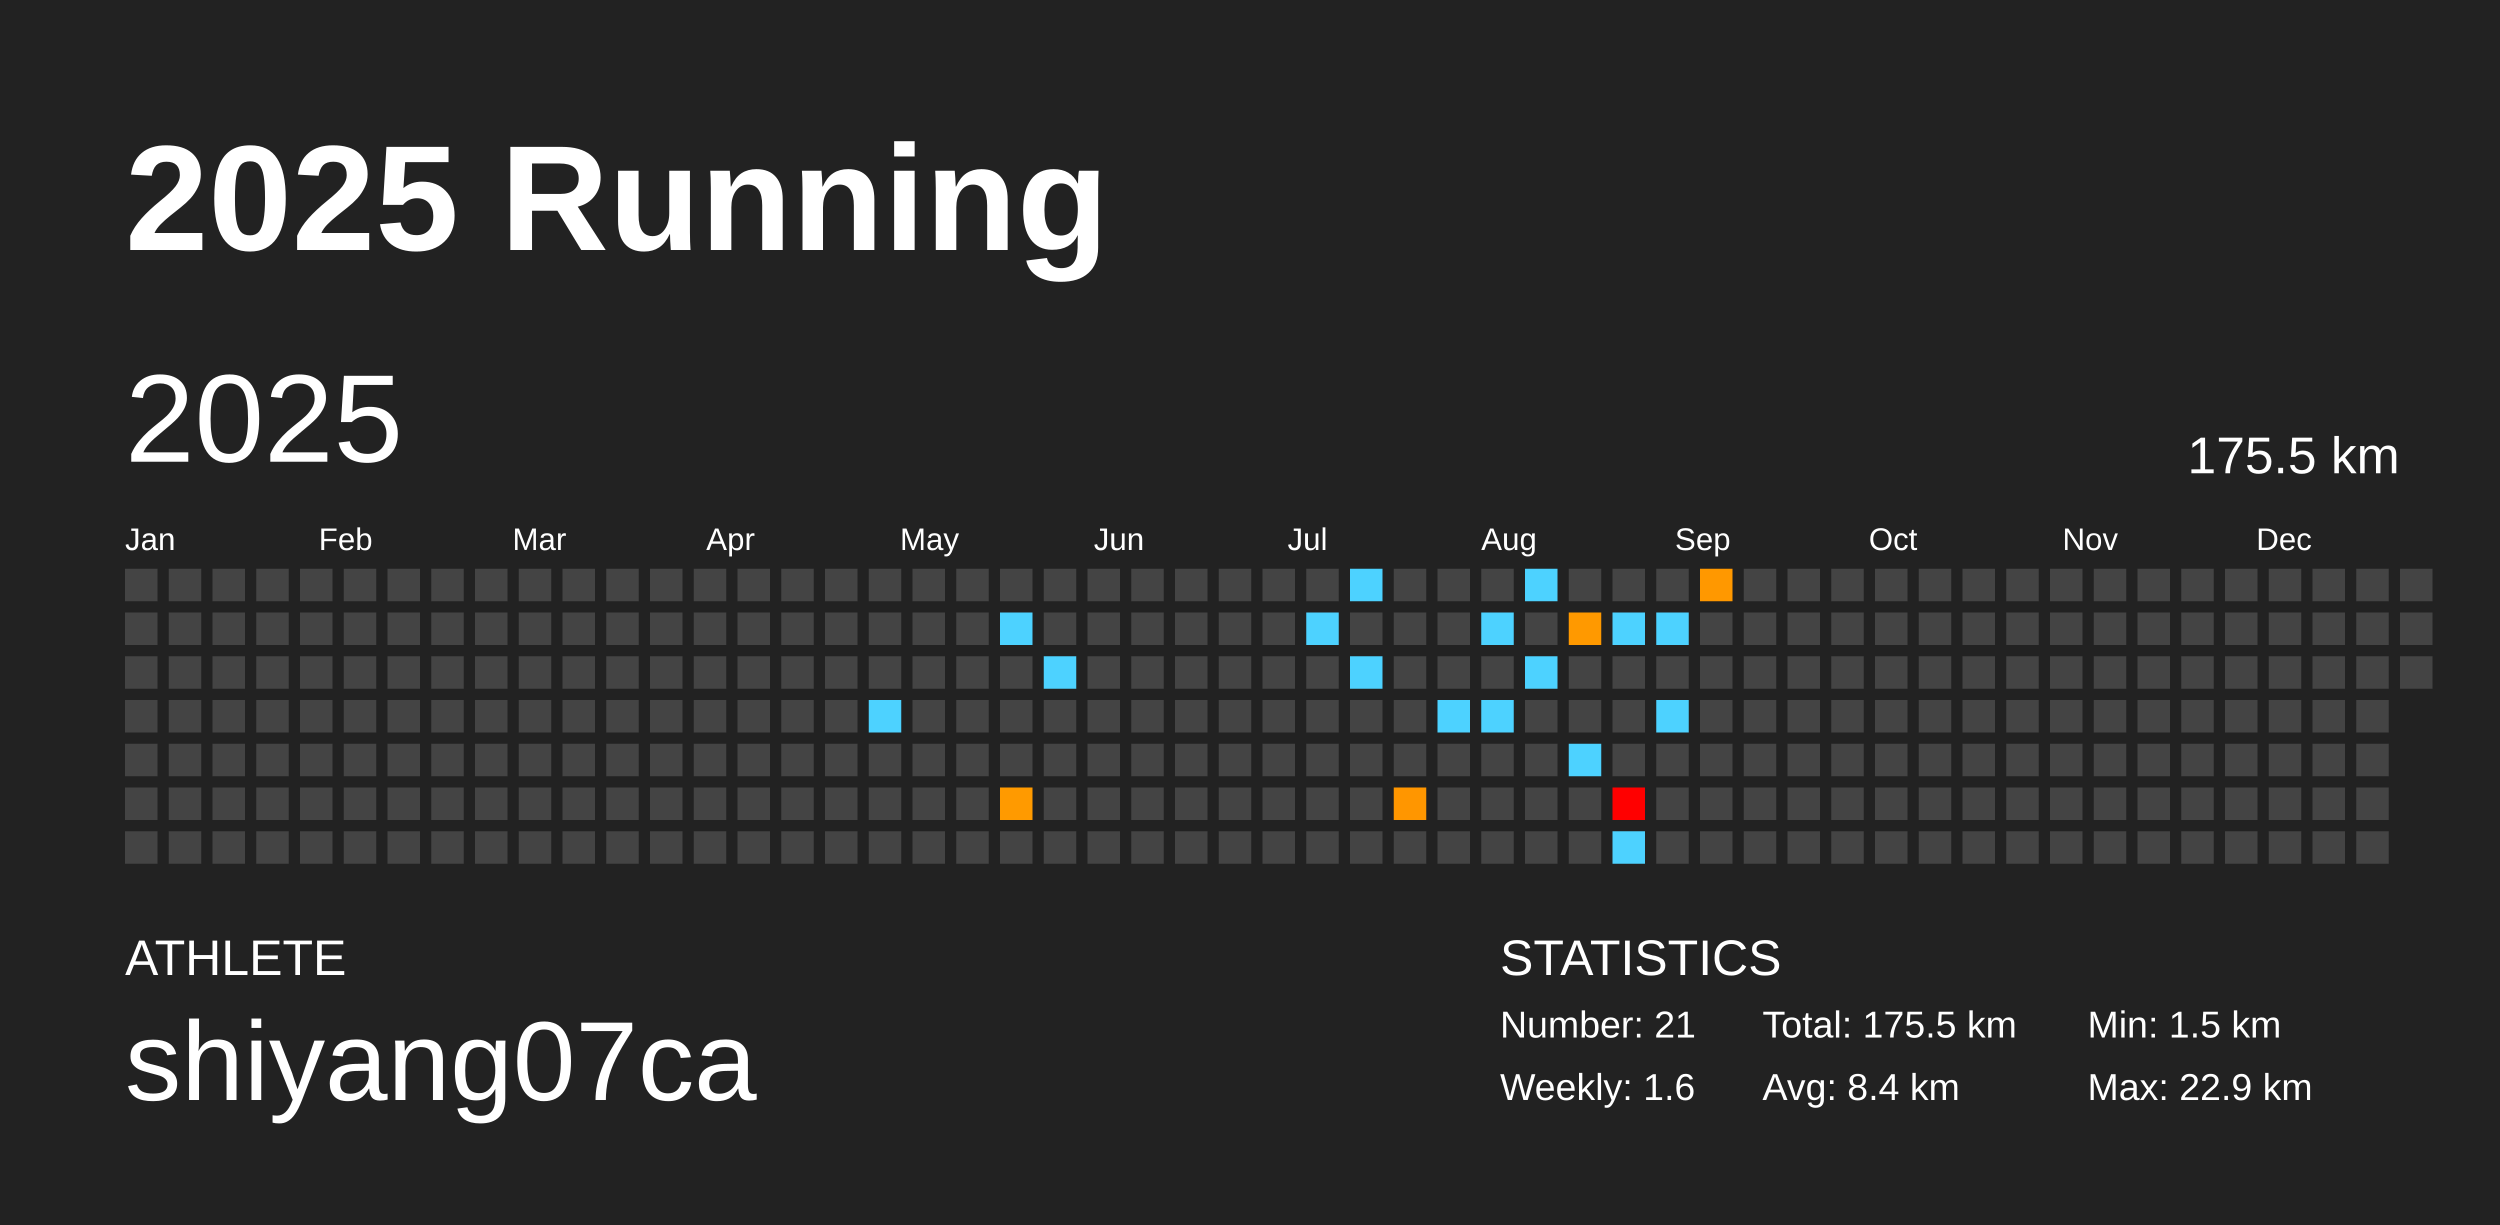
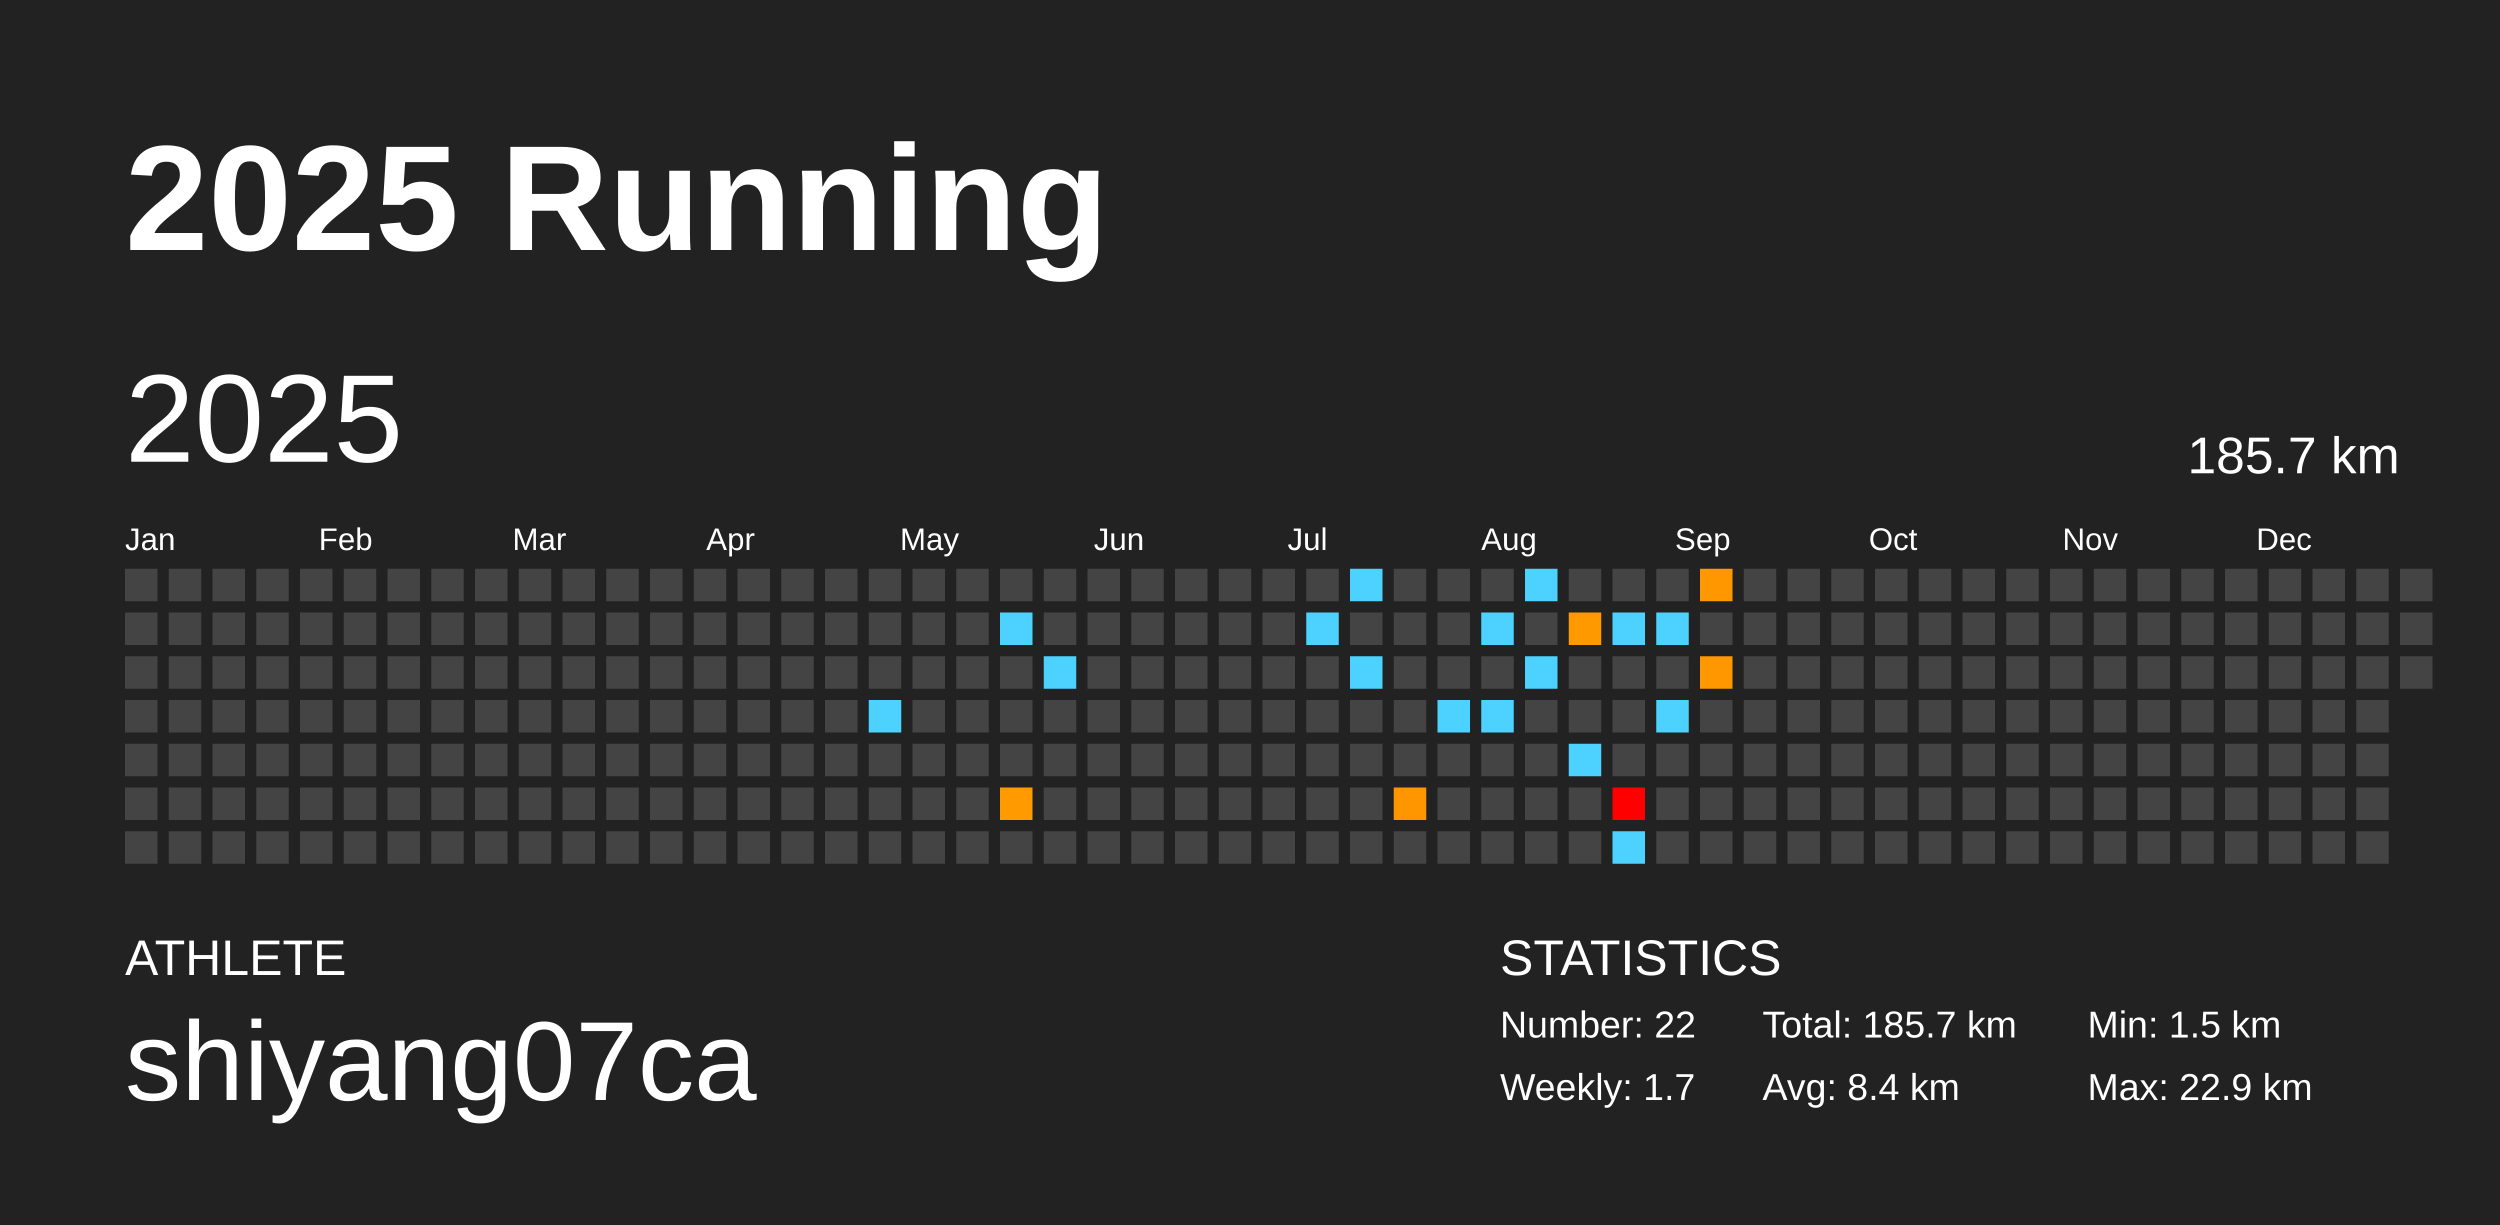
<svg xmlns="http://www.w3.org/2000/svg" baseProfile="full" height="98mm" version="1.1" viewBox="0,0,200,98" width="200mm">
  <defs />
  <rect fill="#222222" height="98" width="200" x="0" y="0" />
  <text fill="#FFFFFF" style="font-size:12px; font-family:Arial; font-weight:bold;" x="10" y="20">2025 Running</text>
  <text fill="#FFFFFF" style="font-size:4px; font-family:Arial" x="10" y="78">ATHLETE</text>
  <text fill="#FFFFFF" style="font-size:9px; font-family:Arial" x="10" y="88">shiyang07ca</text>
  <text fill="#FFFFFF" style="font-size:4px; font-family:Arial" x="120" y="78">STATISTICS</text>
-   <text fill="#FFFFFF" style="font-size:3px; font-family:Arial" x="120" y="83">Number: 21</text>
-   <text fill="#FFFFFF" style="font-size:3px; font-family:Arial" x="120" y="88">Weekly: 1.6</text>
-   <text fill="#FFFFFF" style="font-size:3px; font-family:Arial" x="141" y="83">Total: 175.5 km</text>
+   <text fill="#FFFFFF" style="font-size:3px; font-family:Arial" x="120" y="83">Number: 22</text>
+   <text fill="#FFFFFF" style="font-size:3px; font-family:Arial" x="120" y="88">Weekly: 1.7</text>
+   <text fill="#FFFFFF" style="font-size:3px; font-family:Arial" x="141" y="83">Total: 185.7 km</text>
  <text fill="#FFFFFF" style="font-size:3px; font-family:Arial" x="141" y="88">Avg: 8.4 km</text>
  <text fill="#FFFFFF" style="font-size:3px; font-family:Arial" x="167" y="83">Min: 1.5 km</text>
  <text fill="#FFFFFF" style="font-size:3px; font-family:Arial" x="167" y="88">Max: 22.9 km</text>
  <text dominant-baseline="hanging" fill="#FFFFFF" style="font-size:10.0px; font-family:Arial;" x="10" y="30">2025</text>
-   <text dominant-baseline="hanging" fill="#FFFFFF" style="font-size:4.125px; font-family:Arial;" x="175" y="35">175.5 km</text>
+   <text dominant-baseline="hanging" fill="#FFFFFF" style="font-size:4.125px; font-family:Arial;" x="175" y="35">185.7 km</text>
  <text fill="#FFFFFF" style="font-size:2.5px; font-family:Arial" x="10.0" y="44">Jan</text>
  <text fill="#FFFFFF" style="font-size:2.5px; font-family:Arial" x="25.5" y="44">Feb</text>
  <text fill="#FFFFFF" style="font-size:2.5px; font-family:Arial" x="41.0" y="44">Mar</text>
  <text fill="#FFFFFF" style="font-size:2.5px; font-family:Arial" x="56.5" y="44">Apr</text>
  <text fill="#FFFFFF" style="font-size:2.5px; font-family:Arial" x="72.0" y="44">May</text>
  <text fill="#FFFFFF" style="font-size:2.5px; font-family:Arial" x="87.5" y="44">Jun</text>
  <text fill="#FFFFFF" style="font-size:2.5px; font-family:Arial" x="103.0" y="44">Jul</text>
  <text fill="#FFFFFF" style="font-size:2.5px; font-family:Arial" x="118.5" y="44">Aug</text>
  <text fill="#FFFFFF" style="font-size:2.5px; font-family:Arial" x="134.0" y="44">Sep</text>
  <text fill="#FFFFFF" style="font-size:2.5px; font-family:Arial" x="149.5" y="44">Oct</text>
  <text fill="#FFFFFF" style="font-size:2.5px; font-family:Arial" x="165.0" y="44">Nov</text>
  <text fill="#FFFFFF" style="font-size:2.5px; font-family:Arial" x="180.5" y="44">Dec</text>
  <rect fill="#444444" height="2.6" width="2.6" x="10.0" y="45.5" />
  <rect fill="#444444" height="2.6" width="2.6" x="10.0" y="49.0" />
  <rect fill="#444444" height="2.6" width="2.6" x="10.0" y="52.5" />
  <rect fill="#444444" height="2.6" width="2.6" x="10.0" y="56.0" />
  <rect fill="#444444" height="2.6" width="2.6" x="10.0" y="59.5" />
  <rect fill="#444444" height="2.6" width="2.6" x="10.0" y="63.0" />
  <rect fill="#444444" height="2.6" width="2.6" x="10.0" y="66.5" />
  <rect fill="#444444" height="2.6" width="2.6" x="13.5" y="45.5" />
  <rect fill="#444444" height="2.6" width="2.6" x="13.5" y="49.0" />
  <rect fill="#444444" height="2.6" width="2.6" x="13.5" y="52.5" />
  <rect fill="#444444" height="2.6" width="2.6" x="13.5" y="56.0" />
  <rect fill="#444444" height="2.6" width="2.6" x="13.5" y="59.5" />
  <rect fill="#444444" height="2.6" width="2.6" x="13.5" y="63.0" />
  <rect fill="#444444" height="2.6" width="2.6" x="13.5" y="66.5" />
  <rect fill="#444444" height="2.6" width="2.6" x="17.0" y="45.5" />
  <rect fill="#444444" height="2.6" width="2.6" x="17.0" y="49.0" />
  <rect fill="#444444" height="2.6" width="2.6" x="17.0" y="52.5" />
  <rect fill="#444444" height="2.6" width="2.6" x="17.0" y="56.0" />
  <rect fill="#444444" height="2.6" width="2.6" x="17.0" y="59.5" />
  <rect fill="#444444" height="2.6" width="2.6" x="17.0" y="63.0" />
  <rect fill="#444444" height="2.6" width="2.6" x="17.0" y="66.5" />
  <rect fill="#444444" height="2.6" width="2.6" x="20.5" y="45.5" />
  <rect fill="#444444" height="2.6" width="2.6" x="20.5" y="49.0" />
  <rect fill="#444444" height="2.6" width="2.6" x="20.5" y="52.5" />
  <rect fill="#444444" height="2.6" width="2.6" x="20.5" y="56.0" />
  <rect fill="#444444" height="2.6" width="2.6" x="20.5" y="59.5" />
  <rect fill="#444444" height="2.6" width="2.6" x="20.5" y="63.0" />
  <rect fill="#444444" height="2.6" width="2.6" x="20.5" y="66.5" />
  <rect fill="#444444" height="2.6" width="2.6" x="24.0" y="45.5" />
  <rect fill="#444444" height="2.6" width="2.6" x="24.0" y="49.0" />
  <rect fill="#444444" height="2.6" width="2.6" x="24.0" y="52.5" />
  <rect fill="#444444" height="2.6" width="2.6" x="24.0" y="56.0" />
  <rect fill="#444444" height="2.6" width="2.6" x="24.0" y="59.5" />
  <rect fill="#444444" height="2.6" width="2.6" x="24.0" y="63.0" />
  <rect fill="#444444" height="2.6" width="2.6" x="24.0" y="66.5" />
  <rect fill="#444444" height="2.6" width="2.6" x="27.5" y="45.5" />
  <rect fill="#444444" height="2.6" width="2.6" x="27.5" y="49.0" />
  <rect fill="#444444" height="2.6" width="2.6" x="27.5" y="52.5" />
  <rect fill="#444444" height="2.6" width="2.6" x="27.5" y="56.0" />
  <rect fill="#444444" height="2.6" width="2.6" x="27.5" y="59.5" />
  <rect fill="#444444" height="2.6" width="2.6" x="27.5" y="63.0" />
  <rect fill="#444444" height="2.6" width="2.6" x="27.5" y="66.5" />
  <rect fill="#444444" height="2.6" width="2.6" x="31.0" y="45.5" />
  <rect fill="#444444" height="2.6" width="2.6" x="31.0" y="49.0" />
  <rect fill="#444444" height="2.6" width="2.6" x="31.0" y="52.5" />
  <rect fill="#444444" height="2.6" width="2.6" x="31.0" y="56.0" />
  <rect fill="#444444" height="2.6" width="2.6" x="31.0" y="59.5" />
  <rect fill="#444444" height="2.6" width="2.6" x="31.0" y="63.0" />
  <rect fill="#444444" height="2.6" width="2.6" x="31.0" y="66.5" />
  <rect fill="#444444" height="2.6" width="2.6" x="34.5" y="45.5" />
  <rect fill="#444444" height="2.6" width="2.6" x="34.5" y="49.0" />
  <rect fill="#444444" height="2.6" width="2.6" x="34.5" y="52.5" />
  <rect fill="#444444" height="2.6" width="2.6" x="34.5" y="56.0" />
  <rect fill="#444444" height="2.6" width="2.6" x="34.5" y="59.5" />
  <rect fill="#444444" height="2.6" width="2.6" x="34.5" y="63.0" />
  <rect fill="#444444" height="2.6" width="2.6" x="34.5" y="66.5" />
  <rect fill="#444444" height="2.6" width="2.6" x="38.0" y="45.5" />
  <rect fill="#444444" height="2.6" width="2.6" x="38.0" y="49.0" />
  <rect fill="#444444" height="2.6" width="2.6" x="38.0" y="52.5" />
  <rect fill="#444444" height="2.6" width="2.6" x="38.0" y="56.0" />
  <rect fill="#444444" height="2.6" width="2.6" x="38.0" y="59.5" />
  <rect fill="#444444" height="2.6" width="2.6" x="38.0" y="63.0" />
  <rect fill="#444444" height="2.6" width="2.6" x="38.0" y="66.5" />
  <rect fill="#444444" height="2.6" width="2.6" x="41.5" y="45.5" />
  <rect fill="#444444" height="2.6" width="2.6" x="41.5" y="49.0" />
  <rect fill="#444444" height="2.6" width="2.6" x="41.5" y="52.5" />
  <rect fill="#444444" height="2.6" width="2.6" x="41.5" y="56.0" />
  <rect fill="#444444" height="2.6" width="2.6" x="41.5" y="59.5" />
  <rect fill="#444444" height="2.6" width="2.6" x="41.5" y="63.0" />
  <rect fill="#444444" height="2.6" width="2.6" x="41.5" y="66.5" />
  <rect fill="#444444" height="2.6" width="2.6" x="45.0" y="45.5" />
  <rect fill="#444444" height="2.6" width="2.6" x="45.0" y="49.0" />
  <rect fill="#444444" height="2.6" width="2.6" x="45.0" y="52.5" />
  <rect fill="#444444" height="2.6" width="2.6" x="45.0" y="56.0" />
  <rect fill="#444444" height="2.6" width="2.6" x="45.0" y="59.5" />
  <rect fill="#444444" height="2.6" width="2.6" x="45.0" y="63.0" />
  <rect fill="#444444" height="2.6" width="2.6" x="45.0" y="66.5" />
  <rect fill="#444444" height="2.6" width="2.6" x="48.5" y="45.5" />
  <rect fill="#444444" height="2.6" width="2.6" x="48.5" y="49.0" />
  <rect fill="#444444" height="2.6" width="2.6" x="48.5" y="52.5" />
  <rect fill="#444444" height="2.6" width="2.6" x="48.5" y="56.0" />
  <rect fill="#444444" height="2.6" width="2.6" x="48.5" y="59.5" />
  <rect fill="#444444" height="2.6" width="2.6" x="48.5" y="63.0" />
  <rect fill="#444444" height="2.6" width="2.6" x="48.5" y="66.5" />
  <rect fill="#444444" height="2.6" width="2.6" x="52.0" y="45.5" />
  <rect fill="#444444" height="2.6" width="2.6" x="52.0" y="49.0" />
  <rect fill="#444444" height="2.6" width="2.6" x="52.0" y="52.5" />
  <rect fill="#444444" height="2.6" width="2.6" x="52.0" y="56.0" />
  <rect fill="#444444" height="2.6" width="2.6" x="52.0" y="59.5" />
  <rect fill="#444444" height="2.6" width="2.6" x="52.0" y="63.0" />
  <rect fill="#444444" height="2.6" width="2.6" x="52.0" y="66.5" />
  <rect fill="#444444" height="2.6" width="2.6" x="55.5" y="45.5" />
  <rect fill="#444444" height="2.6" width="2.6" x="55.5" y="49.0" />
  <rect fill="#444444" height="2.6" width="2.6" x="55.5" y="52.5" />
  <rect fill="#444444" height="2.6" width="2.6" x="55.5" y="56.0" />
  <rect fill="#444444" height="2.6" width="2.6" x="55.5" y="59.5" />
  <rect fill="#444444" height="2.6" width="2.6" x="55.5" y="63.0" />
  <rect fill="#444444" height="2.6" width="2.6" x="55.5" y="66.5" />
  <rect fill="#444444" height="2.6" width="2.6" x="59.0" y="45.5" />
  <rect fill="#444444" height="2.6" width="2.6" x="59.0" y="49.0" />
  <rect fill="#444444" height="2.6" width="2.6" x="59.0" y="52.5" />
  <rect fill="#444444" height="2.6" width="2.6" x="59.0" y="56.0" />
  <rect fill="#444444" height="2.6" width="2.6" x="59.0" y="59.5" />
  <rect fill="#444444" height="2.6" width="2.6" x="59.0" y="63.0" />
  <rect fill="#444444" height="2.6" width="2.6" x="59.0" y="66.5" />
  <rect fill="#444444" height="2.6" width="2.6" x="62.5" y="45.5" />
  <rect fill="#444444" height="2.6" width="2.6" x="62.5" y="49.0" />
  <rect fill="#444444" height="2.6" width="2.6" x="62.5" y="52.5" />
  <rect fill="#444444" height="2.6" width="2.6" x="62.5" y="56.0" />
  <rect fill="#444444" height="2.6" width="2.6" x="62.5" y="59.5" />
  <rect fill="#444444" height="2.6" width="2.6" x="62.5" y="63.0" />
  <rect fill="#444444" height="2.6" width="2.6" x="62.5" y="66.5" />
  <rect fill="#444444" height="2.6" width="2.6" x="66.0" y="45.5" />
  <rect fill="#444444" height="2.6" width="2.6" x="66.0" y="49.0" />
  <rect fill="#444444" height="2.6" width="2.6" x="66.0" y="52.5" />
  <rect fill="#444444" height="2.6" width="2.6" x="66.0" y="56.0" />
  <rect fill="#444444" height="2.6" width="2.6" x="66.0" y="59.5" />
  <rect fill="#444444" height="2.6" width="2.6" x="66.0" y="63.0" />
  <rect fill="#444444" height="2.6" width="2.6" x="66.0" y="66.5" />
  <rect fill="#444444" height="2.6" width="2.6" x="69.5" y="45.5" />
  <rect fill="#444444" height="2.6" width="2.6" x="69.5" y="49.0" />
  <rect fill="#444444" height="2.6" width="2.6" x="69.5" y="52.5" />
  <rect fill="#4dd2ff" height="2.6" width="2.6" x="69.5" y="56.0" />
  <rect fill="#444444" height="2.6" width="2.6" x="69.5" y="59.5" />
  <rect fill="#444444" height="2.6" width="2.6" x="69.5" y="63.0" />
  <rect fill="#444444" height="2.6" width="2.6" x="69.5" y="66.5" />
  <rect fill="#444444" height="2.6" width="2.6" x="73.0" y="45.5" />
  <rect fill="#444444" height="2.6" width="2.6" x="73.0" y="49.0" />
  <rect fill="#444444" height="2.6" width="2.6" x="73.0" y="52.5" />
  <rect fill="#444444" height="2.6" width="2.6" x="73.0" y="56.0" />
  <rect fill="#444444" height="2.6" width="2.6" x="73.0" y="59.5" />
  <rect fill="#444444" height="2.6" width="2.6" x="73.0" y="63.0" />
  <rect fill="#444444" height="2.6" width="2.6" x="73.0" y="66.5" />
  <rect fill="#444444" height="2.6" width="2.6" x="76.5" y="45.5" />
  <rect fill="#444444" height="2.6" width="2.6" x="76.5" y="49.0" />
  <rect fill="#444444" height="2.6" width="2.6" x="76.5" y="52.5" />
  <rect fill="#444444" height="2.6" width="2.6" x="76.5" y="56.0" />
  <rect fill="#444444" height="2.6" width="2.6" x="76.5" y="59.5" />
  <rect fill="#444444" height="2.6" width="2.6" x="76.5" y="63.0" />
  <rect fill="#444444" height="2.6" width="2.6" x="76.5" y="66.5" />
  <rect fill="#444444" height="2.6" width="2.6" x="80.0" y="45.5" />
  <rect fill="#4dd2ff" height="2.6" width="2.6" x="80.0" y="49.0" />
  <rect fill="#444444" height="2.6" width="2.6" x="80.0" y="52.5" />
  <rect fill="#444444" height="2.6" width="2.6" x="80.0" y="56.0" />
  <rect fill="#444444" height="2.6" width="2.6" x="80.0" y="59.5" />
  <rect fill="#ff9a00" height="2.6" width="2.6" x="80.0" y="63.0" />
  <rect fill="#444444" height="2.6" width="2.6" x="80.0" y="66.5" />
  <rect fill="#444444" height="2.6" width="2.6" x="83.5" y="45.5" />
  <rect fill="#444444" height="2.6" width="2.6" x="83.5" y="49.0" />
  <rect fill="#4dd2ff" height="2.6" width="2.6" x="83.5" y="52.5" />
  <rect fill="#444444" height="2.6" width="2.6" x="83.5" y="56.0" />
  <rect fill="#444444" height="2.6" width="2.6" x="83.5" y="59.5" />
  <rect fill="#444444" height="2.6" width="2.6" x="83.5" y="63.0" />
  <rect fill="#444444" height="2.6" width="2.6" x="83.5" y="66.5" />
  <rect fill="#444444" height="2.6" width="2.6" x="87.0" y="45.5" />
  <rect fill="#444444" height="2.6" width="2.6" x="87.0" y="49.0" />
  <rect fill="#444444" height="2.6" width="2.6" x="87.0" y="52.5" />
  <rect fill="#444444" height="2.6" width="2.6" x="87.0" y="56.0" />
  <rect fill="#444444" height="2.6" width="2.6" x="87.0" y="59.5" />
  <rect fill="#444444" height="2.6" width="2.6" x="87.0" y="63.0" />
  <rect fill="#444444" height="2.6" width="2.6" x="87.0" y="66.5" />
  <rect fill="#444444" height="2.6" width="2.6" x="90.5" y="45.5" />
  <rect fill="#444444" height="2.6" width="2.6" x="90.5" y="49.0" />
  <rect fill="#444444" height="2.6" width="2.6" x="90.5" y="52.5" />
  <rect fill="#444444" height="2.6" width="2.6" x="90.5" y="56.0" />
  <rect fill="#444444" height="2.6" width="2.6" x="90.5" y="59.5" />
  <rect fill="#444444" height="2.6" width="2.6" x="90.5" y="63.0" />
  <rect fill="#444444" height="2.6" width="2.6" x="90.5" y="66.5" />
  <rect fill="#444444" height="2.6" width="2.6" x="94.0" y="45.5" />
  <rect fill="#444444" height="2.6" width="2.6" x="94.0" y="49.0" />
  <rect fill="#444444" height="2.6" width="2.6" x="94.0" y="52.5" />
  <rect fill="#444444" height="2.6" width="2.6" x="94.0" y="56.0" />
  <rect fill="#444444" height="2.6" width="2.6" x="94.0" y="59.5" />
  <rect fill="#444444" height="2.6" width="2.6" x="94.0" y="63.0" />
  <rect fill="#444444" height="2.6" width="2.6" x="94.0" y="66.5" />
  <rect fill="#444444" height="2.6" width="2.6" x="97.5" y="45.5" />
  <rect fill="#444444" height="2.6" width="2.6" x="97.5" y="49.0" />
  <rect fill="#444444" height="2.6" width="2.6" x="97.5" y="52.5" />
  <rect fill="#444444" height="2.6" width="2.6" x="97.5" y="56.0" />
  <rect fill="#444444" height="2.6" width="2.6" x="97.5" y="59.5" />
  <rect fill="#444444" height="2.6" width="2.6" x="97.5" y="63.0" />
  <rect fill="#444444" height="2.6" width="2.6" x="97.5" y="66.5" />
  <rect fill="#444444" height="2.6" width="2.6" x="101.0" y="45.5" />
  <rect fill="#444444" height="2.6" width="2.6" x="101.0" y="49.0" />
  <rect fill="#444444" height="2.6" width="2.6" x="101.0" y="52.5" />
  <rect fill="#444444" height="2.6" width="2.6" x="101.0" y="56.0" />
  <rect fill="#444444" height="2.6" width="2.6" x="101.0" y="59.5" />
  <rect fill="#444444" height="2.6" width="2.6" x="101.0" y="63.0" />
  <rect fill="#444444" height="2.6" width="2.6" x="101.0" y="66.5" />
  <rect fill="#444444" height="2.6" width="2.6" x="104.5" y="45.5" />
  <rect fill="#4dd2ff" height="2.6" width="2.6" x="104.5" y="49.0" />
  <rect fill="#444444" height="2.6" width="2.6" x="104.5" y="52.5" />
  <rect fill="#444444" height="2.6" width="2.6" x="104.5" y="56.0" />
  <rect fill="#444444" height="2.6" width="2.6" x="104.5" y="59.5" />
  <rect fill="#444444" height="2.6" width="2.6" x="104.5" y="63.0" />
  <rect fill="#444444" height="2.6" width="2.6" x="104.5" y="66.5" />
  <rect fill="#4dd2ff" height="2.6" width="2.6" x="108.0" y="45.5" />
  <rect fill="#444444" height="2.6" width="2.6" x="108.0" y="49.0" />
  <rect fill="#4dd2ff" height="2.6" width="2.6" x="108.0" y="52.5" />
  <rect fill="#444444" height="2.6" width="2.6" x="108.0" y="56.0" />
  <rect fill="#444444" height="2.6" width="2.6" x="108.0" y="59.5" />
  <rect fill="#444444" height="2.6" width="2.6" x="108.0" y="63.0" />
  <rect fill="#444444" height="2.6" width="2.6" x="108.0" y="66.5" />
  <rect fill="#444444" height="2.6" width="2.6" x="111.5" y="45.5" />
  <rect fill="#444444" height="2.6" width="2.6" x="111.5" y="49.0" />
  <rect fill="#444444" height="2.6" width="2.6" x="111.5" y="52.5" />
  <rect fill="#444444" height="2.6" width="2.6" x="111.5" y="56.0" />
  <rect fill="#444444" height="2.6" width="2.6" x="111.5" y="59.5" />
  <rect fill="#ff9600" height="2.6" width="2.6" x="111.5" y="63.0" />
  <rect fill="#444444" height="2.6" width="2.6" x="111.5" y="66.5" />
  <rect fill="#444444" height="2.6" width="2.6" x="115.0" y="45.5" />
  <rect fill="#444444" height="2.6" width="2.6" x="115.0" y="49.0" />
  <rect fill="#444444" height="2.6" width="2.6" x="115.0" y="52.5" />
  <rect fill="#4dd2ff" height="2.6" width="2.6" x="115.0" y="56.0" />
  <rect fill="#444444" height="2.6" width="2.6" x="115.0" y="59.5" />
  <rect fill="#444444" height="2.6" width="2.6" x="115.0" y="63.0" />
  <rect fill="#444444" height="2.6" width="2.6" x="115.0" y="66.5" />
  <rect fill="#444444" height="2.6" width="2.6" x="118.5" y="45.5" />
  <rect fill="#4dd2ff" height="2.6" width="2.6" x="118.5" y="49.0" />
  <rect fill="#444444" height="2.6" width="2.6" x="118.5" y="52.5" />
  <rect fill="#4dd2ff" height="2.6" width="2.6" x="118.5" y="56.0" />
  <rect fill="#444444" height="2.6" width="2.6" x="118.5" y="59.5" />
  <rect fill="#444444" height="2.6" width="2.6" x="118.5" y="63.0" />
  <rect fill="#444444" height="2.6" width="2.6" x="118.5" y="66.5" />
  <rect fill="#4dd2ff" height="2.6" width="2.6" x="122.0" y="45.5" />
  <rect fill="#444444" height="2.6" width="2.6" x="122.0" y="49.0" />
  <rect fill="#4dd2ff" height="2.6" width="2.6" x="122.0" y="52.5" />
  <rect fill="#444444" height="2.6" width="2.6" x="122.0" y="56.0" />
  <rect fill="#444444" height="2.6" width="2.6" x="122.0" y="59.5" />
  <rect fill="#444444" height="2.6" width="2.6" x="122.0" y="63.0" />
  <rect fill="#444444" height="2.6" width="2.6" x="122.0" y="66.5" />
  <rect fill="#444444" height="2.6" width="2.6" x="125.5" y="45.5" />
  <rect fill="#ff9900" height="2.6" width="2.6" x="125.5" y="49.0" />
  <rect fill="#444444" height="2.6" width="2.6" x="125.5" y="52.5" />
  <rect fill="#444444" height="2.6" width="2.6" x="125.5" y="56.0" />
  <rect fill="#4dd2ff" height="2.6" width="2.6" x="125.5" y="59.5" />
  <rect fill="#444444" height="2.6" width="2.6" x="125.5" y="63.0" />
  <rect fill="#444444" height="2.6" width="2.6" x="125.5" y="66.5" />
  <rect fill="#444444" height="2.6" width="2.6" x="129.0" y="45.5" />
  <rect fill="#4dd2ff" height="2.6" width="2.6" x="129.0" y="49.0" />
  <rect fill="#444444" height="2.6" width="2.6" x="129.0" y="52.5" />
  <rect fill="#444444" height="2.6" width="2.6" x="129.0" y="56.0" />
  <rect fill="#444444" height="2.6" width="2.6" x="129.0" y="59.5" />
  <rect fill="red" height="2.6" width="2.6" x="129.0" y="63.0" />
  <rect fill="#4dd2ff" height="2.6" width="2.6" x="129.0" y="66.5" />
  <rect fill="#444444" height="2.6" width="2.6" x="132.5" y="45.5" />
  <rect fill="#4dd2ff" height="2.6" width="2.6" x="132.5" y="49.0" />
  <rect fill="#444444" height="2.6" width="2.6" x="132.5" y="52.5" />
  <rect fill="#4dd2ff" height="2.6" width="2.6" x="132.5" y="56.0" />
  <rect fill="#444444" height="2.6" width="2.6" x="132.5" y="59.5" />
  <rect fill="#444444" height="2.6" width="2.6" x="132.5" y="63.0" />
  <rect fill="#444444" height="2.6" width="2.6" x="132.5" y="66.5" />
  <rect fill="#ff9800" height="2.6" width="2.6" x="136.0" y="45.5" />
  <rect fill="#444444" height="2.6" width="2.6" x="136.0" y="49.0" />
-   <rect fill="#444444" height="2.6" width="2.6" x="136.0" y="52.5" />
+   <rect fill="#ff9800" height="2.6" width="2.6" x="136.0" y="52.5" />
  <rect fill="#444444" height="2.6" width="2.6" x="136.0" y="56.0" />
  <rect fill="#444444" height="2.6" width="2.6" x="136.0" y="59.5" />
  <rect fill="#444444" height="2.6" width="2.6" x="136.0" y="63.0" />
  <rect fill="#444444" height="2.6" width="2.6" x="136.0" y="66.5" />
  <rect fill="#444444" height="2.6" width="2.6" x="139.5" y="45.5" />
  <rect fill="#444444" height="2.6" width="2.6" x="139.5" y="49.0" />
  <rect fill="#444444" height="2.6" width="2.6" x="139.5" y="52.5" />
  <rect fill="#444444" height="2.6" width="2.6" x="139.5" y="56.0" />
  <rect fill="#444444" height="2.6" width="2.6" x="139.5" y="59.5" />
  <rect fill="#444444" height="2.6" width="2.6" x="139.5" y="63.0" />
  <rect fill="#444444" height="2.6" width="2.6" x="139.5" y="66.5" />
  <rect fill="#444444" height="2.6" width="2.6" x="143.0" y="45.5" />
  <rect fill="#444444" height="2.6" width="2.6" x="143.0" y="49.0" />
  <rect fill="#444444" height="2.6" width="2.6" x="143.0" y="52.5" />
  <rect fill="#444444" height="2.6" width="2.6" x="143.0" y="56.0" />
  <rect fill="#444444" height="2.6" width="2.6" x="143.0" y="59.5" />
  <rect fill="#444444" height="2.6" width="2.6" x="143.0" y="63.0" />
  <rect fill="#444444" height="2.6" width="2.6" x="143.0" y="66.5" />
  <rect fill="#444444" height="2.6" width="2.6" x="146.5" y="45.5" />
  <rect fill="#444444" height="2.6" width="2.6" x="146.5" y="49.0" />
  <rect fill="#444444" height="2.6" width="2.6" x="146.5" y="52.5" />
  <rect fill="#444444" height="2.6" width="2.6" x="146.5" y="56.0" />
  <rect fill="#444444" height="2.6" width="2.6" x="146.5" y="59.5" />
  <rect fill="#444444" height="2.6" width="2.6" x="146.5" y="63.0" />
  <rect fill="#444444" height="2.6" width="2.6" x="146.5" y="66.5" />
  <rect fill="#444444" height="2.6" width="2.6" x="150.0" y="45.5" />
  <rect fill="#444444" height="2.6" width="2.6" x="150.0" y="49.0" />
  <rect fill="#444444" height="2.6" width="2.6" x="150.0" y="52.5" />
  <rect fill="#444444" height="2.6" width="2.6" x="150.0" y="56.0" />
  <rect fill="#444444" height="2.6" width="2.6" x="150.0" y="59.5" />
  <rect fill="#444444" height="2.6" width="2.6" x="150.0" y="63.0" />
  <rect fill="#444444" height="2.6" width="2.6" x="150.0" y="66.5" />
  <rect fill="#444444" height="2.6" width="2.6" x="153.5" y="45.5" />
  <rect fill="#444444" height="2.6" width="2.6" x="153.5" y="49.0" />
  <rect fill="#444444" height="2.6" width="2.6" x="153.5" y="52.5" />
  <rect fill="#444444" height="2.6" width="2.6" x="153.5" y="56.0" />
  <rect fill="#444444" height="2.6" width="2.6" x="153.5" y="59.5" />
  <rect fill="#444444" height="2.6" width="2.6" x="153.5" y="63.0" />
  <rect fill="#444444" height="2.6" width="2.6" x="153.5" y="66.5" />
  <rect fill="#444444" height="2.6" width="2.6" x="157.0" y="45.5" />
  <rect fill="#444444" height="2.6" width="2.6" x="157.0" y="49.0" />
  <rect fill="#444444" height="2.6" width="2.6" x="157.0" y="52.5" />
  <rect fill="#444444" height="2.6" width="2.6" x="157.0" y="56.0" />
  <rect fill="#444444" height="2.6" width="2.6" x="157.0" y="59.5" />
  <rect fill="#444444" height="2.6" width="2.6" x="157.0" y="63.0" />
  <rect fill="#444444" height="2.6" width="2.6" x="157.0" y="66.5" />
  <rect fill="#444444" height="2.6" width="2.6" x="160.5" y="45.5" />
  <rect fill="#444444" height="2.6" width="2.6" x="160.5" y="49.0" />
  <rect fill="#444444" height="2.6" width="2.6" x="160.5" y="52.5" />
  <rect fill="#444444" height="2.6" width="2.6" x="160.5" y="56.0" />
  <rect fill="#444444" height="2.6" width="2.6" x="160.5" y="59.5" />
  <rect fill="#444444" height="2.6" width="2.6" x="160.5" y="63.0" />
  <rect fill="#444444" height="2.6" width="2.6" x="160.5" y="66.5" />
  <rect fill="#444444" height="2.6" width="2.6" x="164.0" y="45.5" />
  <rect fill="#444444" height="2.6" width="2.6" x="164.0" y="49.0" />
  <rect fill="#444444" height="2.6" width="2.6" x="164.0" y="52.5" />
  <rect fill="#444444" height="2.6" width="2.6" x="164.0" y="56.0" />
  <rect fill="#444444" height="2.6" width="2.6" x="164.0" y="59.5" />
  <rect fill="#444444" height="2.6" width="2.6" x="164.0" y="63.0" />
  <rect fill="#444444" height="2.6" width="2.6" x="164.0" y="66.5" />
  <rect fill="#444444" height="2.6" width="2.6" x="167.5" y="45.5" />
  <rect fill="#444444" height="2.6" width="2.6" x="167.5" y="49.0" />
  <rect fill="#444444" height="2.6" width="2.6" x="167.5" y="52.5" />
  <rect fill="#444444" height="2.6" width="2.6" x="167.5" y="56.0" />
  <rect fill="#444444" height="2.6" width="2.6" x="167.5" y="59.5" />
  <rect fill="#444444" height="2.6" width="2.6" x="167.5" y="63.0" />
  <rect fill="#444444" height="2.6" width="2.6" x="167.5" y="66.5" />
  <rect fill="#444444" height="2.6" width="2.6" x="171.0" y="45.5" />
  <rect fill="#444444" height="2.6" width="2.6" x="171.0" y="49.0" />
  <rect fill="#444444" height="2.6" width="2.6" x="171.0" y="52.5" />
  <rect fill="#444444" height="2.6" width="2.6" x="171.0" y="56.0" />
  <rect fill="#444444" height="2.6" width="2.6" x="171.0" y="59.5" />
  <rect fill="#444444" height="2.6" width="2.6" x="171.0" y="63.0" />
  <rect fill="#444444" height="2.6" width="2.6" x="171.0" y="66.5" />
  <rect fill="#444444" height="2.6" width="2.6" x="174.5" y="45.5" />
  <rect fill="#444444" height="2.6" width="2.6" x="174.5" y="49.0" />
  <rect fill="#444444" height="2.6" width="2.6" x="174.5" y="52.5" />
  <rect fill="#444444" height="2.6" width="2.6" x="174.5" y="56.0" />
  <rect fill="#444444" height="2.6" width="2.6" x="174.5" y="59.5" />
  <rect fill="#444444" height="2.6" width="2.6" x="174.5" y="63.0" />
  <rect fill="#444444" height="2.6" width="2.6" x="174.5" y="66.5" />
  <rect fill="#444444" height="2.6" width="2.6" x="178.0" y="45.5" />
  <rect fill="#444444" height="2.6" width="2.6" x="178.0" y="49.0" />
  <rect fill="#444444" height="2.6" width="2.6" x="178.0" y="52.5" />
  <rect fill="#444444" height="2.6" width="2.6" x="178.0" y="56.0" />
  <rect fill="#444444" height="2.6" width="2.6" x="178.0" y="59.5" />
  <rect fill="#444444" height="2.6" width="2.6" x="178.0" y="63.0" />
  <rect fill="#444444" height="2.6" width="2.6" x="178.0" y="66.5" />
  <rect fill="#444444" height="2.6" width="2.6" x="181.5" y="45.5" />
  <rect fill="#444444" height="2.6" width="2.6" x="181.5" y="49.0" />
  <rect fill="#444444" height="2.6" width="2.6" x="181.5" y="52.5" />
  <rect fill="#444444" height="2.6" width="2.6" x="181.5" y="56.0" />
  <rect fill="#444444" height="2.6" width="2.6" x="181.5" y="59.5" />
  <rect fill="#444444" height="2.6" width="2.6" x="181.5" y="63.0" />
  <rect fill="#444444" height="2.6" width="2.6" x="181.5" y="66.5" />
  <rect fill="#444444" height="2.6" width="2.6" x="185.0" y="45.5" />
  <rect fill="#444444" height="2.6" width="2.6" x="185.0" y="49.0" />
  <rect fill="#444444" height="2.6" width="2.6" x="185.0" y="52.5" />
  <rect fill="#444444" height="2.6" width="2.6" x="185.0" y="56.0" />
  <rect fill="#444444" height="2.6" width="2.6" x="185.0" y="59.5" />
  <rect fill="#444444" height="2.6" width="2.6" x="185.0" y="63.0" />
  <rect fill="#444444" height="2.6" width="2.6" x="185.0" y="66.5" />
  <rect fill="#444444" height="2.6" width="2.6" x="188.5" y="45.5" />
  <rect fill="#444444" height="2.6" width="2.6" x="188.5" y="49.0" />
  <rect fill="#444444" height="2.6" width="2.6" x="188.5" y="52.5" />
  <rect fill="#444444" height="2.6" width="2.6" x="188.5" y="56.0" />
  <rect fill="#444444" height="2.6" width="2.6" x="188.5" y="59.5" />
  <rect fill="#444444" height="2.6" width="2.6" x="188.5" y="63.0" />
  <rect fill="#444444" height="2.6" width="2.6" x="188.5" y="66.5" />
  <rect fill="#444444" height="2.6" width="2.6" x="192.0" y="45.5" />
  <rect fill="#444444" height="2.6" width="2.6" x="192.0" y="49.0" />
  <rect fill="#444444" height="2.6" width="2.6" x="192.0" y="52.5" />
</svg>
